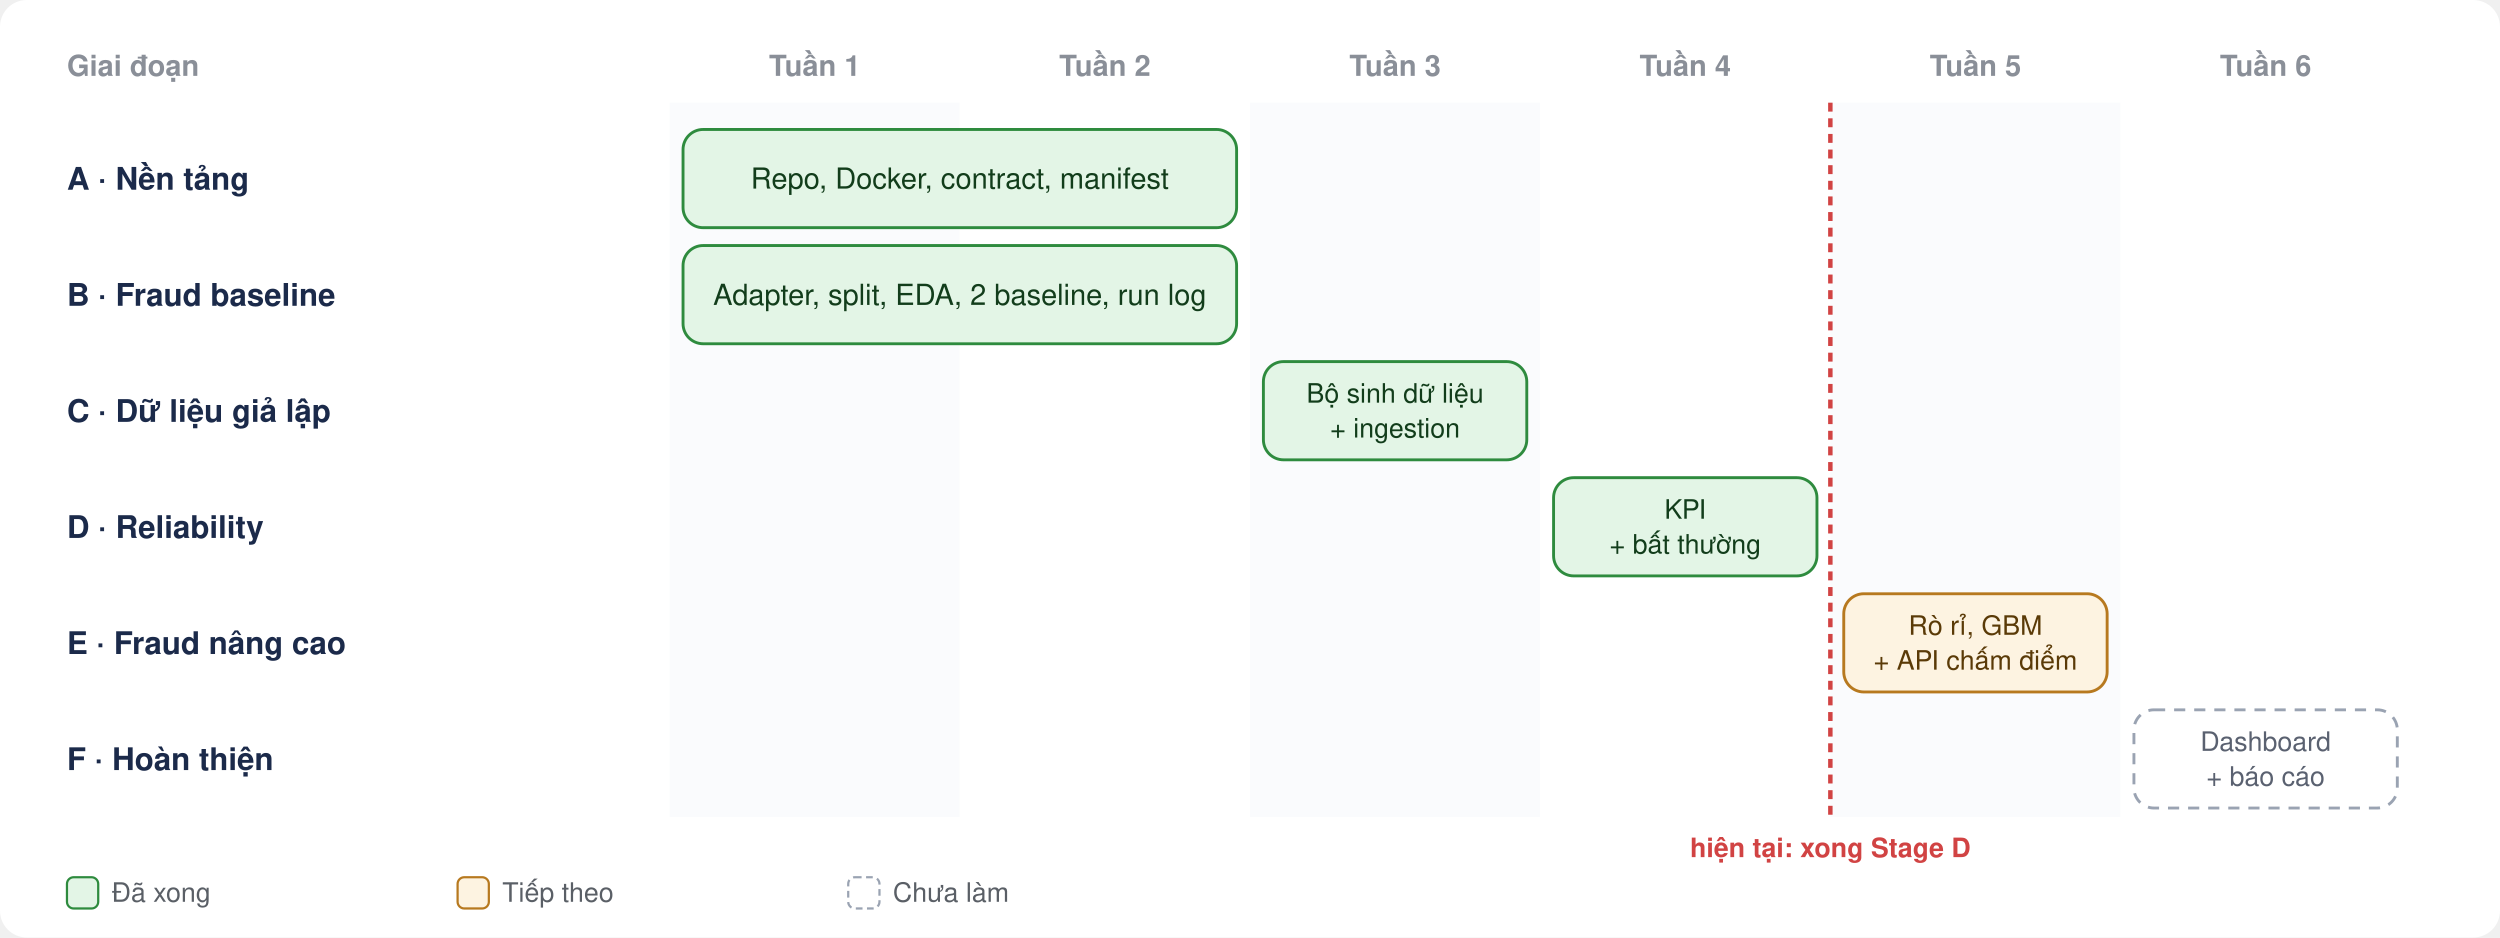
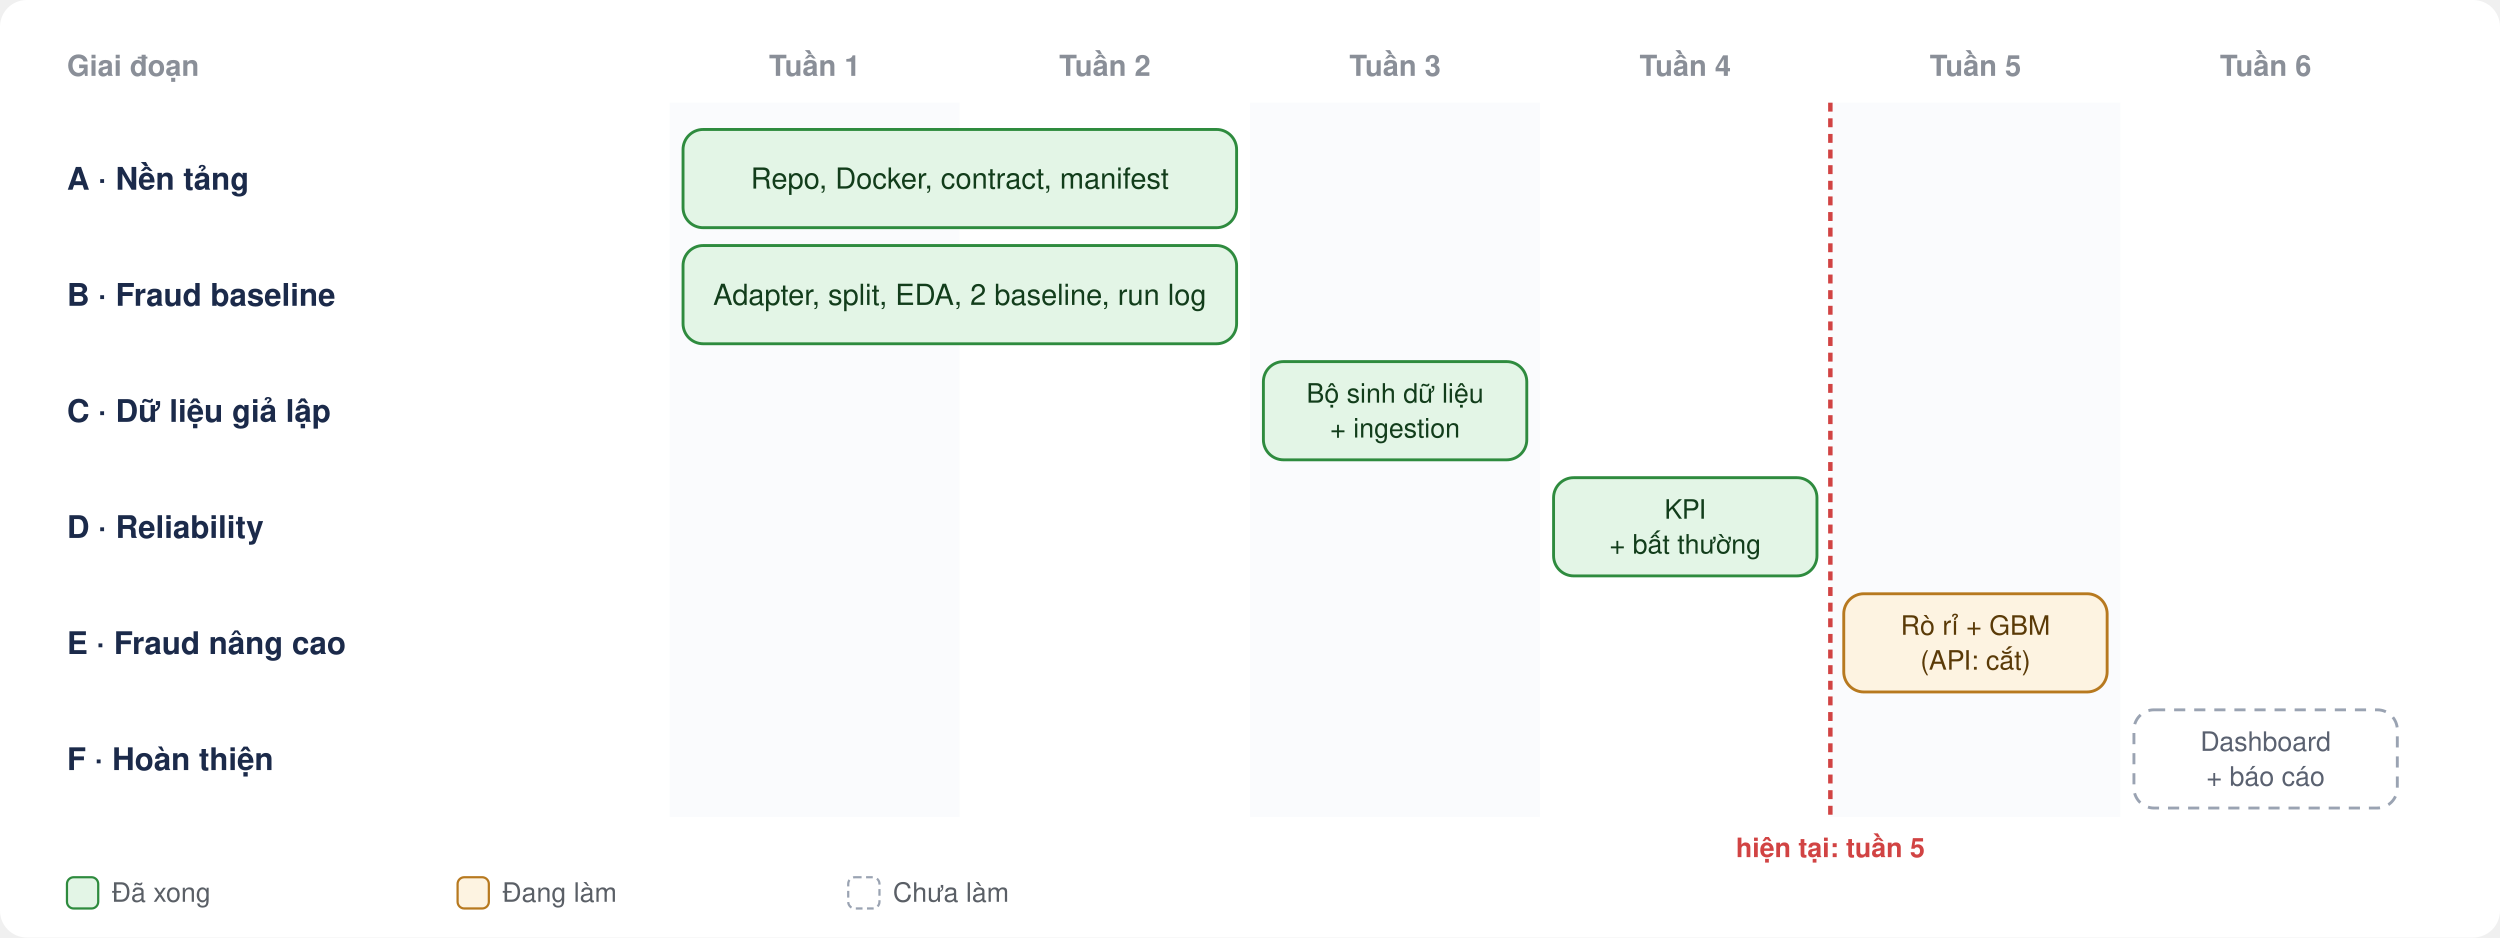
<svg xmlns="http://www.w3.org/2000/svg" width="1120" height="420" viewBox="0 0 1120 420" font-family="Segoe UI, Helvetica Neue, Helvetica, Arial, sans-serif">
  <defs>
    <marker id="ah" viewBox="0 0 10 10" refX="9" refY="5" markerWidth="7" markerHeight="7" orient="auto-start-reverse">
      <path d="M0,0 L10,5 L0,10 z" fill="#7a7f87" />
    </marker>
  </defs>
  <rect width="1120" height="420" rx="12" fill="#ffffff" />
  <text x="30" y="34" text-anchor="start" font-size="13" font-weight="700" fill="#8a8f98">Giai đoạn</text>
  <rect x="300" y="46" width="130" height="320" fill="#fafbfd" />
  <text x="365.0" y="34" text-anchor="middle" font-size="13" font-weight="700" fill="#8a8f98">Tuần 1</text>
  <rect x="430" y="46" width="130" height="320" fill="#ffffff" />
  <text x="495.0" y="34" text-anchor="middle" font-size="13" font-weight="700" fill="#8a8f98">Tuần 2</text>
  <rect x="560" y="46" width="130" height="320" fill="#fafbfd" />
  <text x="625.0" y="34" text-anchor="middle" font-size="13" font-weight="700" fill="#8a8f98">Tuần 3</text>
  <rect x="690" y="46" width="130" height="320" fill="#ffffff" />
  <text x="755.0" y="34" text-anchor="middle" font-size="13" font-weight="700" fill="#8a8f98">Tuần 4</text>
  <rect x="820" y="46" width="130" height="320" fill="#fafbfd" />
  <text x="885.0" y="34" text-anchor="middle" font-size="13" font-weight="700" fill="#8a8f98">Tuần 5</text>
  <rect x="950" y="46" width="130" height="320" fill="#ffffff" />
  <text x="1015.0" y="34" text-anchor="middle" font-size="13" font-weight="700" fill="#8a8f98">Tuần 6</text>
  <text x="30" y="85" text-anchor="start" font-size="14" font-weight="700" fill="#1b2a4a">A · Nền tảng</text>
  <rect x="306" y="58" width="248" height="44" rx="9" fill="#e3f5e6" stroke="#2e8b3e" stroke-width="1.3" />
  <text x="430.0" y="84.5" text-anchor="middle" font-size="13" font-weight="400" fill="#123d1b">Repo, Docker, contract, manifest</text>
  <text x="30" y="137" text-anchor="start" font-size="14" font-weight="700" fill="#1b2a4a">B · Fraud baseline</text>
  <rect x="306" y="110" width="248" height="44" rx="9" fill="#e3f5e6" stroke="#2e8b3e" stroke-width="1.3" />
  <text x="430.0" y="136.6" text-anchor="middle" font-size="13" font-weight="400" fill="#123d1b">Adapter, split, EDA, 2 baseline, run log</text>
  <text x="30" y="189" text-anchor="start" font-size="14" font-weight="700" fill="#1b2a4a">C · Dữ liệu giả lập</text>
  <rect x="566" y="162" width="118" height="44" rx="9" fill="#e3f5e6" stroke="#2e8b3e" stroke-width="1.3" />
  <text x="625.0" y="180.4" text-anchor="middle" font-size="12" font-weight="400" fill="#123d1b">Bộ sinh dữ liệu</text>
  <text x="625.0" y="196.0" text-anchor="middle" font-size="12" font-weight="400" fill="#123d1b">+ ingestion</text>
  <text x="30" y="241" text-anchor="start" font-size="14" font-weight="700" fill="#1b2a4a">D · Reliability</text>
  <rect x="696" y="214" width="118" height="44" rx="9" fill="#e3f5e6" stroke="#2e8b3e" stroke-width="1.3" />
  <text x="755.0" y="232.4" text-anchor="middle" font-size="12" font-weight="400" fill="#123d1b">KPI</text>
  <text x="755.0" y="248.0" text-anchor="middle" font-size="12" font-weight="400" fill="#123d1b">+ bất thường</text>
  <text x="30" y="293" text-anchor="start" font-size="14" font-weight="700" fill="#1b2a4a">E · Fraud nâng cao</text>
  <rect x="826" y="266" width="118" height="44" rx="9" fill="#fdf3e1" stroke="#b7791f" stroke-width="1.3" />
-   <text x="885.0" y="284.4" text-anchor="middle" font-size="12" font-weight="400" fill="#5a3a07">Rò rỉ, GBM</text>
-   <text x="885.0" y="300.0" text-anchor="middle" font-size="12" font-weight="400" fill="#5a3a07">+ API chấm điểm</text>
+   <text x="885.0" y="284.4" text-anchor="middle" font-size="12" font-weight="400" fill="#5a3a07">Rò rỉ + GBM</text>
+   <text x="885.0" y="300.0" text-anchor="middle" font-size="12" font-weight="400" fill="#5a3a07">(API: cắt)</text>
  <text x="30" y="345" text-anchor="start" font-size="14" font-weight="700" fill="#1b2a4a">F · Hoàn thiện</text>
  <rect x="956" y="318" width="118" height="44" rx="9" fill="#ffffff" stroke="#9aa3b2" stroke-width="1.3" stroke-dasharray="5 4" />
  <text x="1015.0" y="336.4" text-anchor="middle" font-size="12" font-weight="400" fill="#5a6170">Dashboard</text>
  <text x="1015.0" y="352.0" text-anchor="middle" font-size="12" font-weight="400" fill="#5a6170">+ báo cáo</text>
  <line x1="820" y1="46" x2="820" y2="366" stroke="#d14343" stroke-width="2" stroke-dasharray="4 3" />
-   <text x="820" y="384" text-anchor="middle" font-size="12" font-weight="700" fill="#d14343">hiện tại: xong Stage D</text>
+   <text x="820" y="384" text-anchor="middle" font-size="12" font-weight="700" fill="#d14343">hiện tại: tuần 5</text>
  <rect x="30" y="393" width="14" height="14" rx="3" fill="#e3f5e6" stroke="#2e8b3e" />
  <text x="50" y="404" text-anchor="start" font-size="12" font-weight="400" fill="#5a5f66">Đã xong</text>
  <rect x="205" y="393" width="14" height="14" rx="3" fill="#fdf3e1" stroke="#b7791f" />
-   <text x="225" y="404" text-anchor="start" font-size="12" font-weight="400" fill="#5a5f66">Tiếp theo</text>
+   <text x="225" y="404" text-anchor="start" font-size="12" font-weight="400" fill="#5a5f66">Đang làm</text>
  <rect x="380" y="393" width="14" height="14" rx="3" fill="#ffffff" stroke="#9aa3b2" stroke-dasharray="3 2" />
  <text x="400" y="404" text-anchor="start" font-size="12" font-weight="400" fill="#5a5f66">Chưa làm</text>
</svg>
